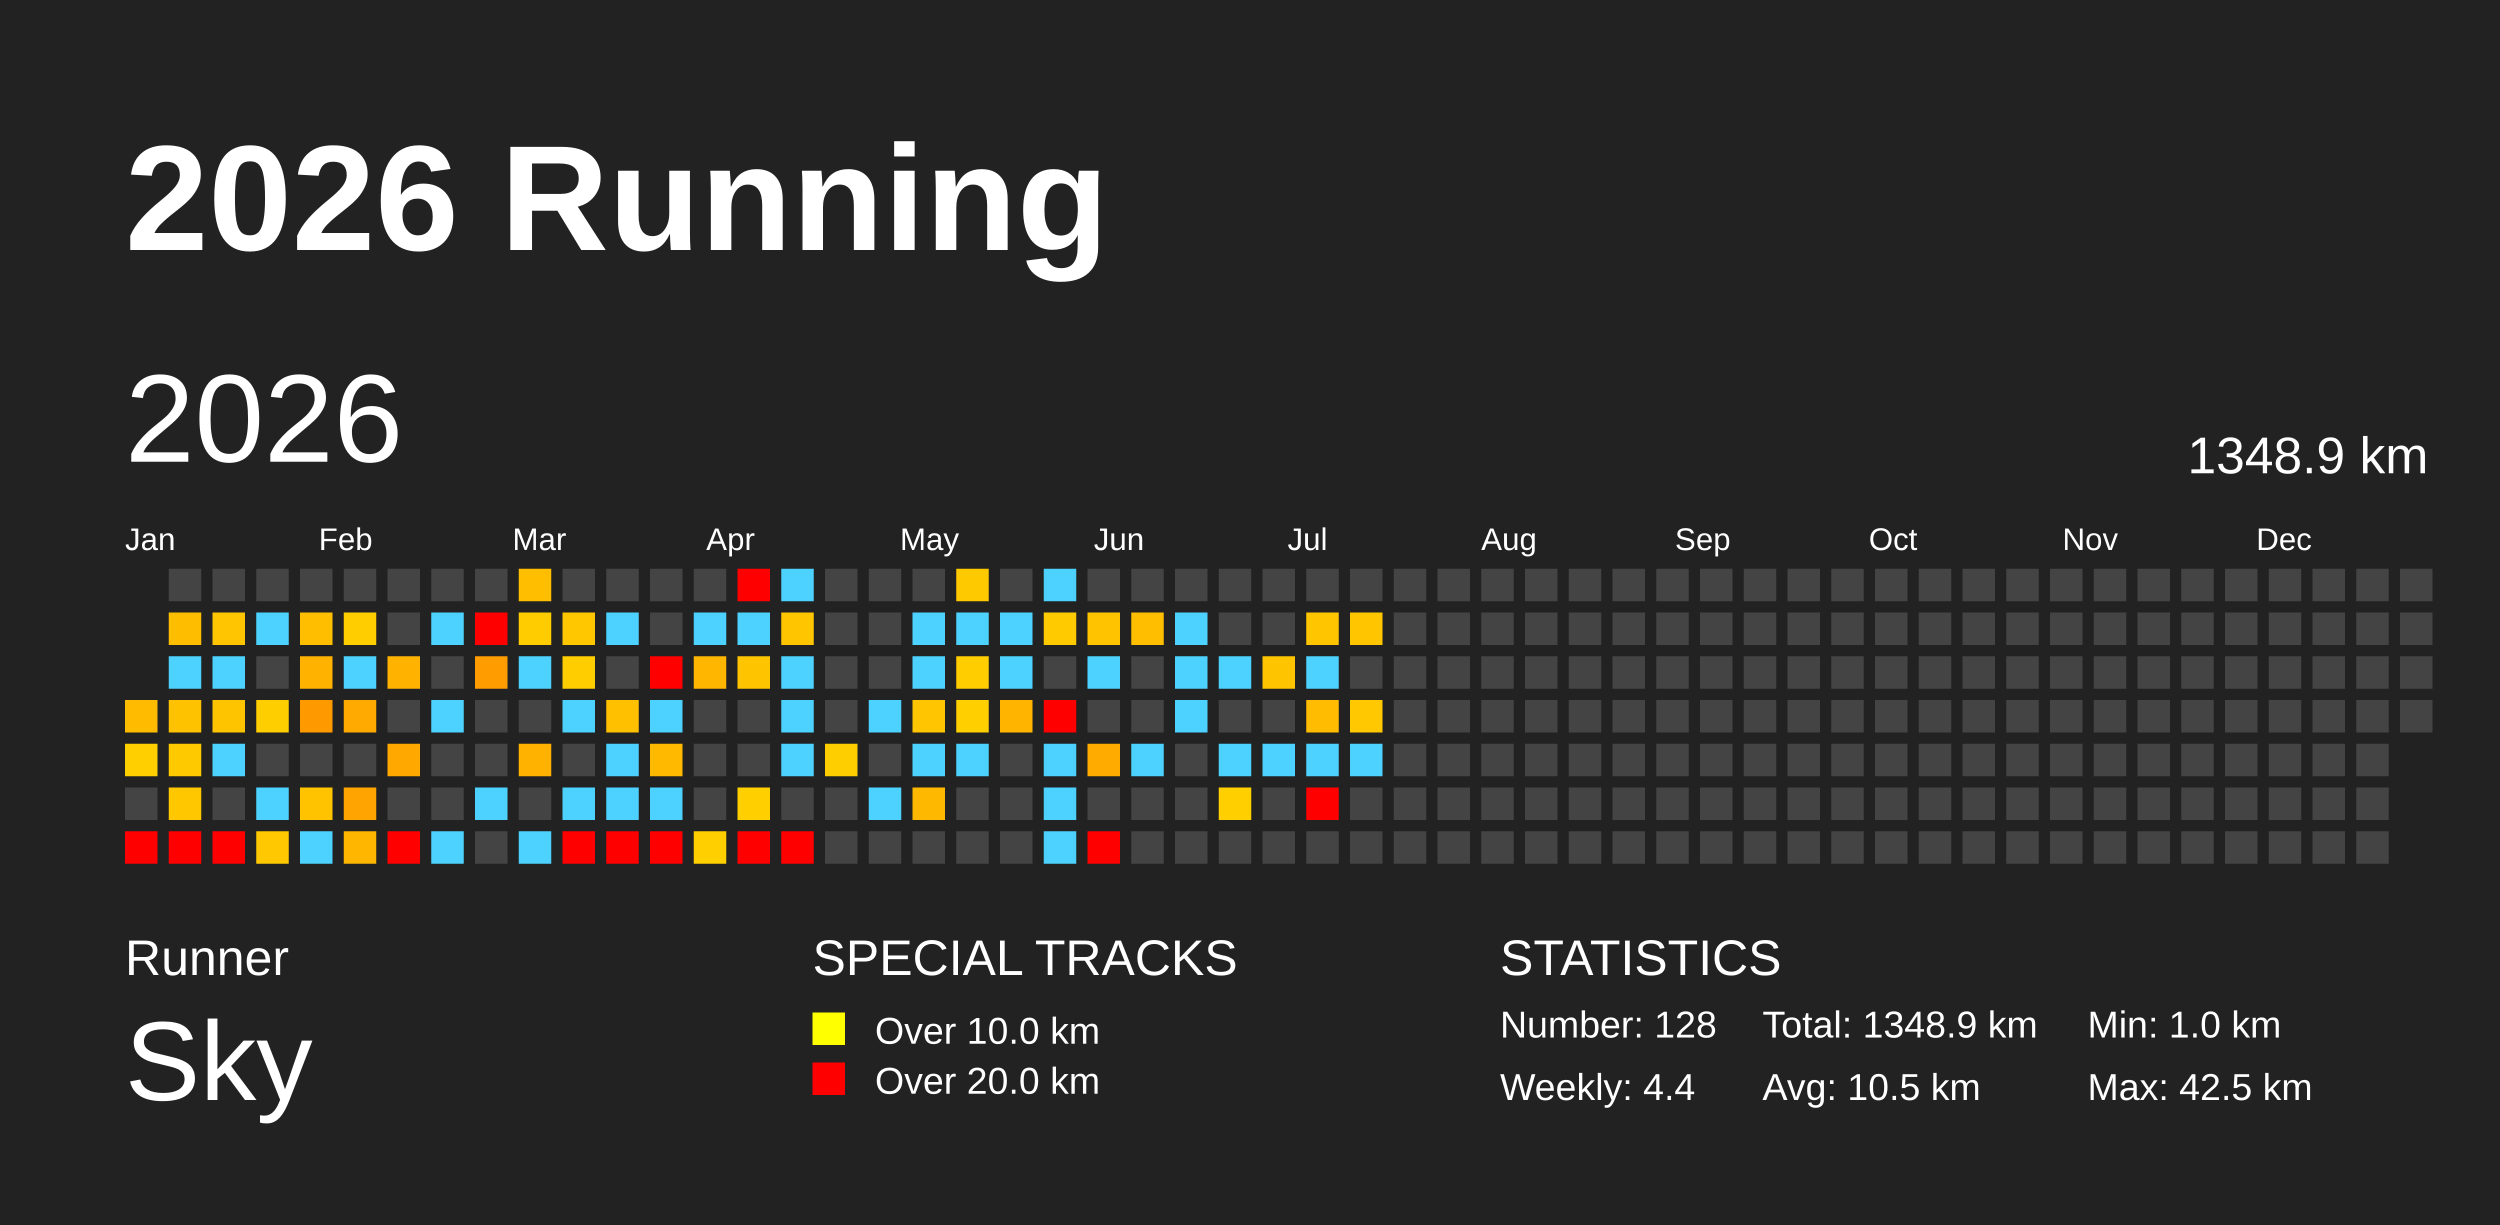
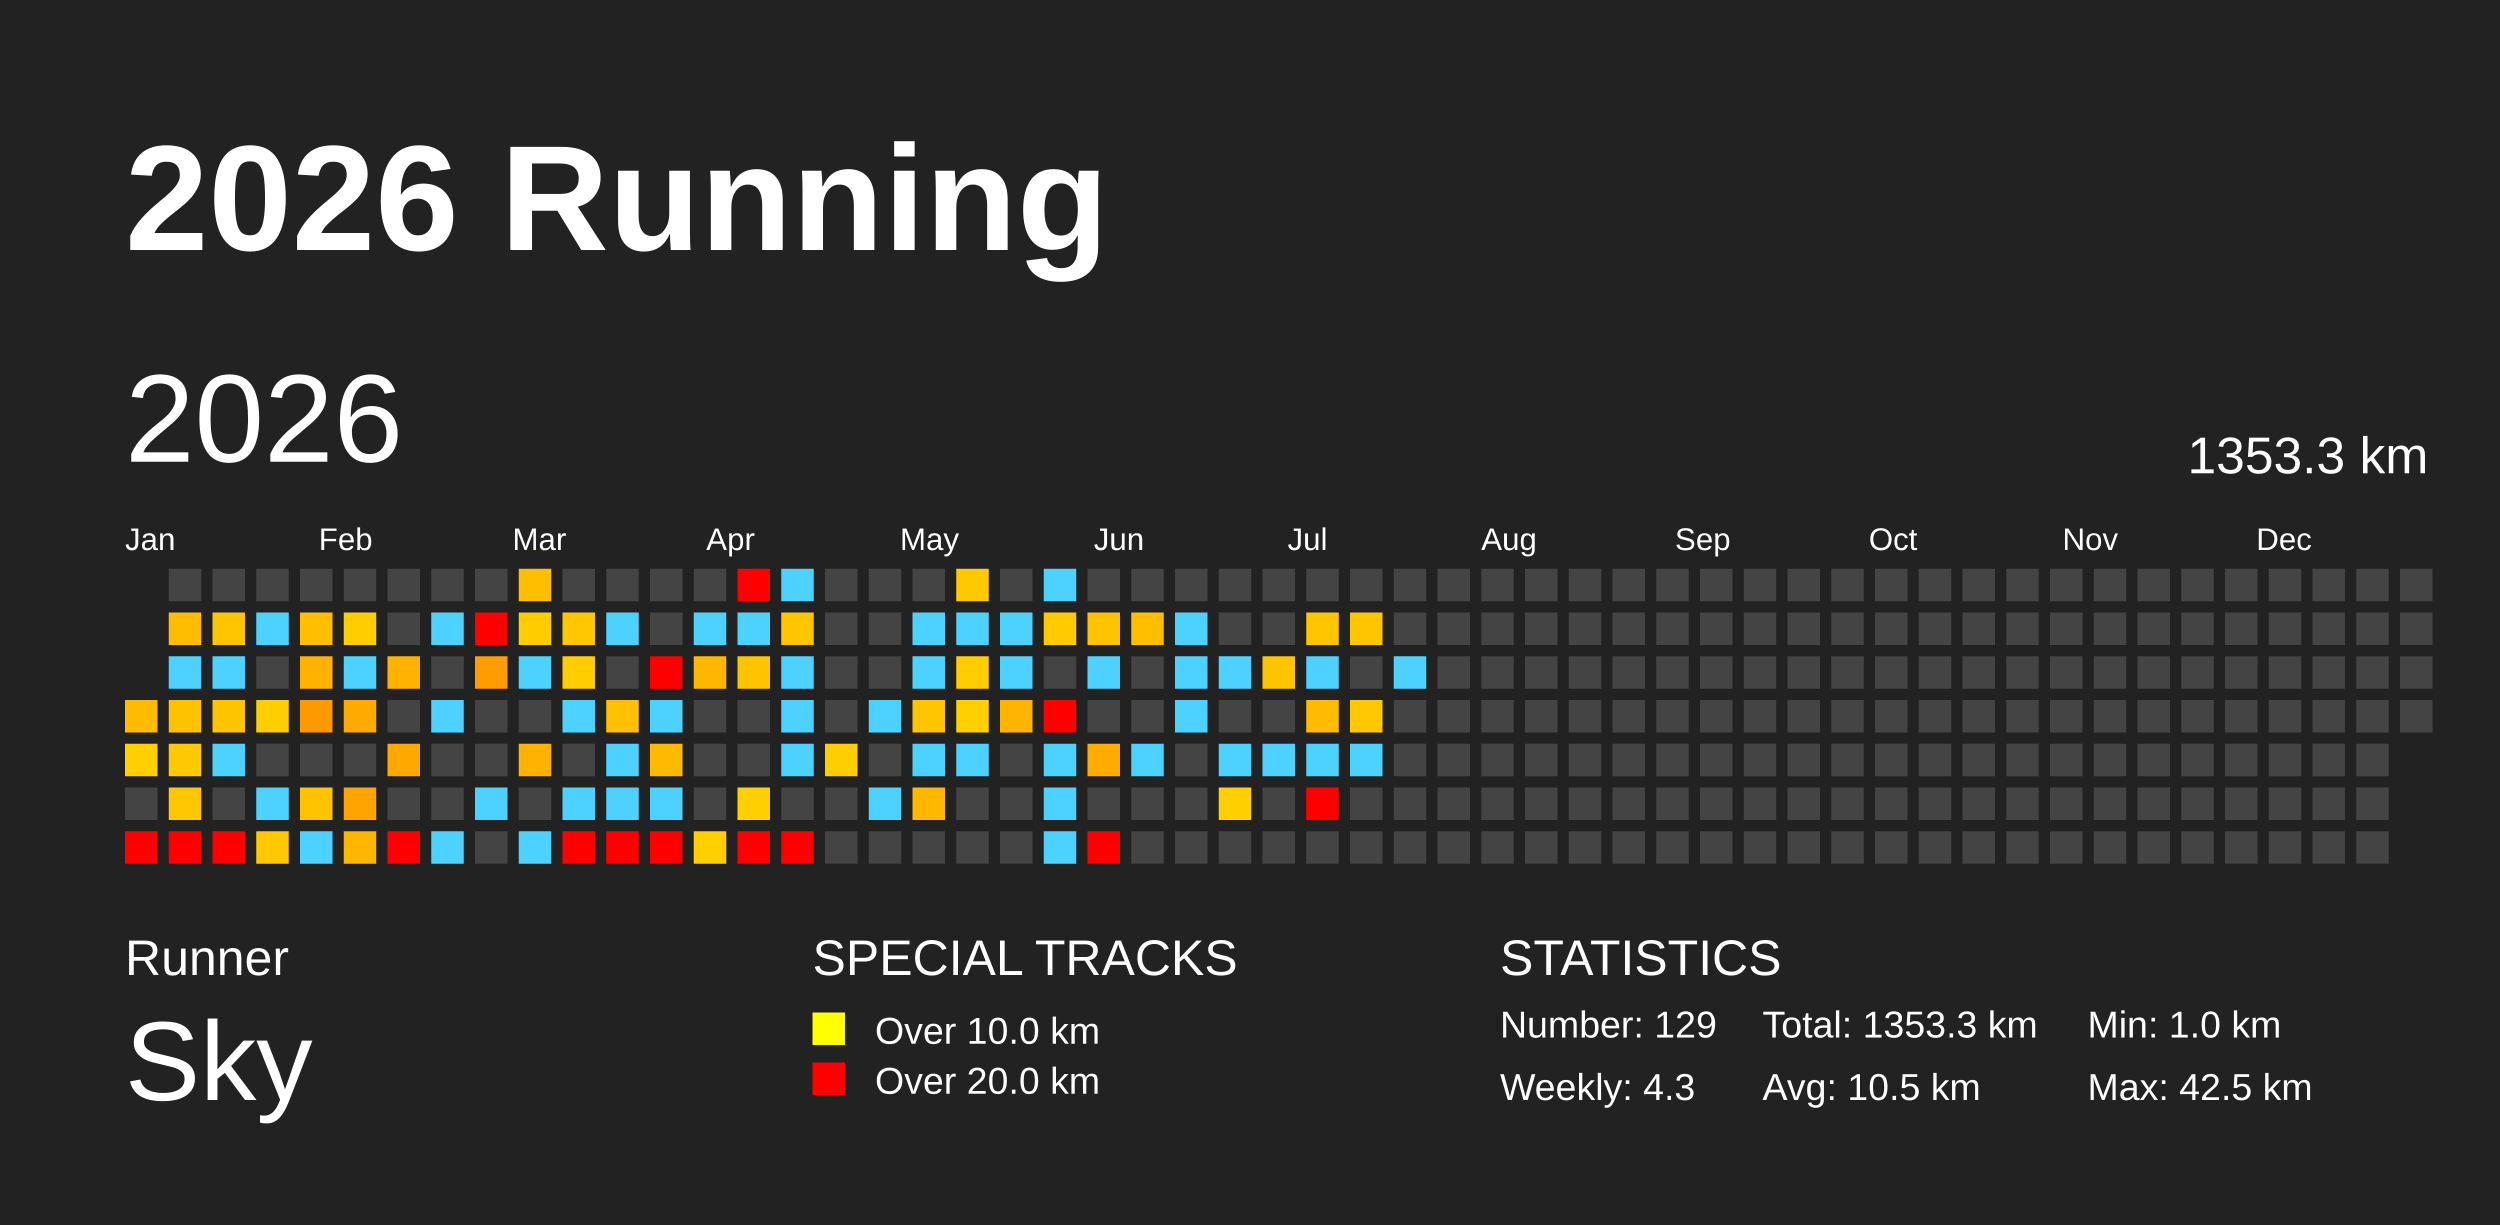
<svg xmlns="http://www.w3.org/2000/svg" baseProfile="full" height="98mm" version="1.1" viewBox="0,0,200,98" width="200mm">
  <defs />
  <rect fill="#222222" height="98" width="200" x="0" y="0" />
  <text fill="#FFFFFF" style="font-size:12px; font-family:Arial; font-weight:bold;" x="10" y="20">2026 Running</text>
  <text fill="#FFFFFF" style="font-size:4px; font-family:Arial" x="10" y="78">Runner</text>
  <text fill="#FFFFFF" style="font-size:9px; font-family:Arial" x="10" y="88">Sky</text>
  <text fill="#FFFFFF" style="font-size:4px; font-family:Arial" x="65" y="78">SPECIAL TRACKS</text>
  <rect fill="yellow" height="2.6" width="2.6" x="65" y="81" />
  <text fill="#FFFFFF" style="font-size:3px; font-family:Arial" x="70" y="83.5">Over 10.0 km</text>
  <rect fill="red" height="2.6" width="2.6" x="65" y="85" />
  <text fill="#FFFFFF" style="font-size:3px; font-family:Arial" x="70" y="87.5">Over 20.0 km</text>
  <text fill="#FFFFFF" style="font-size:4px; font-family:Arial" x="120" y="78">STATISTICS</text>
-   <text fill="#FFFFFF" style="font-size:3px; font-family:Arial" x="120" y="83">Number: 128</text>
-   <text fill="#FFFFFF" style="font-size:3px; font-family:Arial" x="120" y="88">Weekly: 4.4</text>
-   <text fill="#FFFFFF" style="font-size:3px; font-family:Arial" x="141" y="83">Total: 1348.9 km</text>
+   <text fill="#FFFFFF" style="font-size:3px; font-family:Arial" x="120" y="83">Number: 129</text>
+   <text fill="#FFFFFF" style="font-size:3px; font-family:Arial" x="120" y="88">Weekly: 4.3</text>
+   <text fill="#FFFFFF" style="font-size:3px; font-family:Arial" x="141" y="83">Total: 1353.3 km</text>
  <text fill="#FFFFFF" style="font-size:3px; font-family:Arial" x="141" y="88">Avg: 10.5 km</text>
  <text fill="#FFFFFF" style="font-size:3px; font-family:Arial" x="167" y="83">Min: 1.0 km</text>
  <text fill="#FFFFFF" style="font-size:3px; font-family:Arial" x="167" y="88">Max: 42.5 km</text>
  <text dominant-baseline="hanging" fill="#FFFFFF" style="font-size:10.0px; font-family:Arial;" x="10" y="30">2026</text>
-   <text dominant-baseline="hanging" fill="#FFFFFF" style="font-size:4.125px; font-family:Arial;" x="175" y="35">1348.9 km</text>
+   <text dominant-baseline="hanging" fill="#FFFFFF" style="font-size:4.125px; font-family:Arial;" x="175" y="35">1353.3 km</text>
  <text fill="#FFFFFF" style="font-size:2.5px; font-family:Arial" x="10.0" y="44">Jan</text>
  <text fill="#FFFFFF" style="font-size:2.5px; font-family:Arial" x="25.5" y="44">Feb</text>
  <text fill="#FFFFFF" style="font-size:2.5px; font-family:Arial" x="41.0" y="44">Mar</text>
  <text fill="#FFFFFF" style="font-size:2.5px; font-family:Arial" x="56.5" y="44">Apr</text>
  <text fill="#FFFFFF" style="font-size:2.5px; font-family:Arial" x="72.0" y="44">May</text>
  <text fill="#FFFFFF" style="font-size:2.5px; font-family:Arial" x="87.5" y="44">Jun</text>
  <text fill="#FFFFFF" style="font-size:2.5px; font-family:Arial" x="103.0" y="44">Jul</text>
  <text fill="#FFFFFF" style="font-size:2.5px; font-family:Arial" x="118.5" y="44">Aug</text>
  <text fill="#FFFFFF" style="font-size:2.5px; font-family:Arial" x="134.0" y="44">Sep</text>
  <text fill="#FFFFFF" style="font-size:2.5px; font-family:Arial" x="149.5" y="44">Oct</text>
  <text fill="#FFFFFF" style="font-size:2.5px; font-family:Arial" x="165.0" y="44">Nov</text>
  <text fill="#FFFFFF" style="font-size:2.5px; font-family:Arial" x="180.5" y="44">Dec</text>
  <rect fill="#ffbb00" height="2.6" width="2.6" x="10.0" y="56.0" />
  <rect fill="#ffcf00" height="2.6" width="2.6" x="10.0" y="59.5" />
  <rect fill="#444444" height="2.6" width="2.6" x="10.0" y="63.0" />
  <rect fill="red" height="2.6" width="2.6" x="10.0" y="66.5" />
  <rect fill="#444444" height="2.6" width="2.6" x="13.5" y="45.5" />
  <rect fill="#ffbd00" height="2.6" width="2.6" x="13.5" y="49.0" />
  <rect fill="#4dd2ff" height="2.6" width="2.6" x="13.5" y="52.5" />
  <rect fill="#ffc200" height="2.6" width="2.6" x="13.5" y="56.0" />
  <rect fill="#ffc900" height="2.6" width="2.6" x="13.5" y="59.5" />
  <rect fill="#ffc700" height="2.6" width="2.6" x="13.5" y="63.0" />
  <rect fill="red" height="2.6" width="2.6" x="13.5" y="66.5" />
  <rect fill="#444444" height="2.6" width="2.6" x="17.0" y="45.5" />
  <rect fill="#ffc500" height="2.6" width="2.6" x="17.0" y="49.0" />
  <rect fill="#4dd2ff" height="2.6" width="2.6" x="17.0" y="52.5" />
  <rect fill="#ffc400" height="2.6" width="2.6" x="17.0" y="56.0" />
  <rect fill="#4dd2ff" height="2.6" width="2.6" x="17.0" y="59.5" />
  <rect fill="#444444" height="2.6" width="2.6" x="17.0" y="63.0" />
  <rect fill="red" height="2.6" width="2.6" x="17.0" y="66.5" />
  <rect fill="#444444" height="2.6" width="2.6" x="20.5" y="45.5" />
  <rect fill="#4dd2ff" height="2.6" width="2.6" x="20.5" y="49.0" />
  <rect fill="#444444" height="2.6" width="2.6" x="20.5" y="52.5" />
  <rect fill="#ffce00" height="2.6" width="2.6" x="20.5" y="56.0" />
  <rect fill="#444444" height="2.6" width="2.6" x="20.5" y="59.5" />
  <rect fill="#4dd2ff" height="2.6" width="2.6" x="20.5" y="63.0" />
  <rect fill="#ffc800" height="2.6" width="2.6" x="20.5" y="66.5" />
  <rect fill="#444444" height="2.6" width="2.6" x="24.0" y="45.5" />
  <rect fill="#ffbf00" height="2.6" width="2.6" x="24.0" y="49.0" />
  <rect fill="#ffb200" height="2.6" width="2.6" x="24.0" y="52.5" />
  <rect fill="#ff9900" height="2.6" width="2.6" x="24.0" y="56.0" />
  <rect fill="#444444" height="2.6" width="2.6" x="24.0" y="59.5" />
  <rect fill="#ffc300" height="2.6" width="2.6" x="24.0" y="63.0" />
  <rect fill="#4dd2ff" height="2.6" width="2.6" x="24.0" y="66.5" />
  <rect fill="#444444" height="2.6" width="2.6" x="27.5" y="45.5" />
  <rect fill="#ffcd00" height="2.6" width="2.6" x="27.5" y="49.0" />
  <rect fill="#4dd2ff" height="2.6" width="2.6" x="27.5" y="52.5" />
  <rect fill="#ffaa00" height="2.6" width="2.6" x="27.5" y="56.0" />
  <rect fill="#444444" height="2.6" width="2.6" x="27.5" y="59.5" />
  <rect fill="#ffa400" height="2.6" width="2.6" x="27.5" y="63.0" />
  <rect fill="#ffb600" height="2.6" width="2.6" x="27.5" y="66.5" />
  <rect fill="#444444" height="2.6" width="2.6" x="31.0" y="45.5" />
  <rect fill="#444444" height="2.6" width="2.6" x="31.0" y="49.0" />
  <rect fill="#ffb300" height="2.6" width="2.6" x="31.0" y="52.5" />
  <rect fill="#444444" height="2.6" width="2.6" x="31.0" y="56.0" />
  <rect fill="#ffa800" height="2.6" width="2.6" x="31.0" y="59.5" />
  <rect fill="#444444" height="2.6" width="2.6" x="31.0" y="63.0" />
  <rect fill="red" height="2.6" width="2.6" x="31.0" y="66.5" />
  <rect fill="#444444" height="2.6" width="2.6" x="34.5" y="45.5" />
  <rect fill="#4dd2ff" height="2.6" width="2.6" x="34.5" y="49.0" />
  <rect fill="#444444" height="2.6" width="2.6" x="34.5" y="52.5" />
  <rect fill="#4dd2ff" height="2.6" width="2.6" x="34.5" y="56.0" />
  <rect fill="#444444" height="2.6" width="2.6" x="34.5" y="59.5" />
  <rect fill="#444444" height="2.6" width="2.6" x="34.5" y="63.0" />
  <rect fill="#4dd2ff" height="2.6" width="2.6" x="34.5" y="66.5" />
  <rect fill="#444444" height="2.6" width="2.6" x="38.0" y="45.5" />
  <rect fill="red" height="2.6" width="2.6" x="38.0" y="49.0" />
  <rect fill="#ff9c00" height="2.6" width="2.6" x="38.0" y="52.5" />
  <rect fill="#444444" height="2.6" width="2.6" x="38.0" y="56.0" />
  <rect fill="#444444" height="2.6" width="2.6" x="38.0" y="59.5" />
  <rect fill="#4dd2ff" height="2.6" width="2.6" x="38.0" y="63.0" />
  <rect fill="#444444" height="2.6" width="2.6" x="38.0" y="66.5" />
  <rect fill="#ffbf00" height="2.6" width="2.6" x="41.5" y="45.5" />
  <rect fill="#ffcc00" height="2.6" width="2.6" x="41.5" y="49.0" />
  <rect fill="#4dd2ff" height="2.6" width="2.6" x="41.5" y="52.5" />
  <rect fill="#444444" height="2.6" width="2.6" x="41.5" y="56.0" />
  <rect fill="#ffb200" height="2.6" width="2.6" x="41.5" y="59.5" />
  <rect fill="#444444" height="2.6" width="2.6" x="41.5" y="63.0" />
  <rect fill="#4dd2ff" height="2.6" width="2.6" x="41.5" y="66.5" />
  <rect fill="#444444" height="2.6" width="2.6" x="45.0" y="45.5" />
  <rect fill="#ffc700" height="2.6" width="2.6" x="45.0" y="49.0" />
  <rect fill="#ffcd00" height="2.6" width="2.6" x="45.0" y="52.5" />
  <rect fill="#4dd2ff" height="2.6" width="2.6" x="45.0" y="56.0" />
  <rect fill="#444444" height="2.6" width="2.6" x="45.0" y="59.5" />
  <rect fill="#4dd2ff" height="2.6" width="2.6" x="45.0" y="63.0" />
  <rect fill="red" height="2.6" width="2.6" x="45.0" y="66.5" />
  <rect fill="#444444" height="2.6" width="2.6" x="48.5" y="45.5" />
  <rect fill="#4dd2ff" height="2.6" width="2.6" x="48.5" y="49.0" />
  <rect fill="#444444" height="2.6" width="2.6" x="48.5" y="52.5" />
  <rect fill="#ffc000" height="2.6" width="2.6" x="48.5" y="56.0" />
  <rect fill="#4dd2ff" height="2.6" width="2.6" x="48.5" y="59.5" />
  <rect fill="#4dd2ff" height="2.6" width="2.6" x="48.5" y="63.0" />
  <rect fill="red" height="2.6" width="2.6" x="48.5" y="66.5" />
  <rect fill="#444444" height="2.6" width="2.6" x="52.0" y="45.5" />
  <rect fill="#444444" height="2.6" width="2.6" x="52.0" y="49.0" />
  <rect fill="red" height="2.6" width="2.6" x="52.0" y="52.5" />
  <rect fill="#4dd2ff" height="2.6" width="2.6" x="52.0" y="56.0" />
  <rect fill="#ffba00" height="2.6" width="2.6" x="52.0" y="59.5" />
  <rect fill="#4dd2ff" height="2.6" width="2.6" x="52.0" y="63.0" />
  <rect fill="red" height="2.6" width="2.6" x="52.0" y="66.5" />
  <rect fill="#444444" height="2.6" width="2.6" x="55.5" y="45.5" />
  <rect fill="#4dd2ff" height="2.6" width="2.6" x="55.5" y="49.0" />
  <rect fill="#ffb600" height="2.6" width="2.6" x="55.5" y="52.5" />
  <rect fill="#444444" height="2.6" width="2.6" x="55.5" y="56.0" />
  <rect fill="#444444" height="2.6" width="2.6" x="55.5" y="59.5" />
  <rect fill="#444444" height="2.6" width="2.6" x="55.5" y="63.0" />
  <rect fill="#ffcf00" height="2.6" width="2.6" x="55.5" y="66.5" />
  <rect fill="red" height="2.6" width="2.6" x="59.0" y="45.5" />
  <rect fill="#4dd2ff" height="2.6" width="2.6" x="59.0" y="49.0" />
  <rect fill="#ffc400" height="2.6" width="2.6" x="59.0" y="52.5" />
  <rect fill="#444444" height="2.6" width="2.6" x="59.0" y="56.0" />
  <rect fill="#444444" height="2.6" width="2.6" x="59.0" y="59.5" />
  <rect fill="#ffcf00" height="2.6" width="2.6" x="59.0" y="63.0" />
  <rect fill="red" height="2.6" width="2.6" x="59.0" y="66.5" />
  <rect fill="#4dd2ff" height="2.6" width="2.6" x="62.5" y="45.5" />
  <rect fill="#ffc600" height="2.6" width="2.6" x="62.5" y="49.0" />
  <rect fill="#4dd2ff" height="2.6" width="2.6" x="62.5" y="52.5" />
  <rect fill="#4dd2ff" height="2.6" width="2.6" x="62.5" y="56.0" />
  <rect fill="#4dd2ff" height="2.6" width="2.6" x="62.5" y="59.5" />
  <rect fill="#444444" height="2.6" width="2.6" x="62.5" y="63.0" />
  <rect fill="red" height="2.6" width="2.6" x="62.5" y="66.5" />
  <rect fill="#444444" height="2.6" width="2.6" x="66.0" y="45.5" />
  <rect fill="#444444" height="2.6" width="2.6" x="66.0" y="49.0" />
  <rect fill="#444444" height="2.6" width="2.6" x="66.0" y="52.5" />
  <rect fill="#444444" height="2.6" width="2.6" x="66.0" y="56.0" />
  <rect fill="#ffce00" height="2.6" width="2.6" x="66.0" y="59.5" />
  <rect fill="#444444" height="2.6" width="2.6" x="66.0" y="63.0" />
  <rect fill="#444444" height="2.6" width="2.6" x="66.0" y="66.5" />
  <rect fill="#444444" height="2.6" width="2.6" x="69.5" y="45.5" />
  <rect fill="#444444" height="2.6" width="2.6" x="69.5" y="49.0" />
  <rect fill="#444444" height="2.6" width="2.6" x="69.5" y="52.5" />
  <rect fill="#4dd2ff" height="2.6" width="2.6" x="69.5" y="56.0" />
  <rect fill="#444444" height="2.6" width="2.6" x="69.5" y="59.5" />
  <rect fill="#4dd2ff" height="2.6" width="2.6" x="69.5" y="63.0" />
  <rect fill="#444444" height="2.6" width="2.6" x="69.5" y="66.5" />
  <rect fill="#444444" height="2.6" width="2.6" x="73.0" y="45.5" />
  <rect fill="#4dd2ff" height="2.6" width="2.6" x="73.0" y="49.0" />
  <rect fill="#4dd2ff" height="2.6" width="2.6" x="73.0" y="52.5" />
  <rect fill="#ffc500" height="2.6" width="2.6" x="73.0" y="56.0" />
  <rect fill="#4dd2ff" height="2.6" width="2.6" x="73.0" y="59.5" />
  <rect fill="#ffb800" height="2.6" width="2.6" x="73.0" y="63.0" />
  <rect fill="#444444" height="2.6" width="2.6" x="73.0" y="66.5" />
  <rect fill="#ffc900" height="2.6" width="2.6" x="76.5" y="45.5" />
  <rect fill="#4dd2ff" height="2.6" width="2.6" x="76.5" y="49.0" />
  <rect fill="#ffcd00" height="2.6" width="2.6" x="76.5" y="52.5" />
  <rect fill="#ffcf00" height="2.6" width="2.6" x="76.5" y="56.0" />
  <rect fill="#4dd2ff" height="2.6" width="2.6" x="76.5" y="59.5" />
  <rect fill="#444444" height="2.6" width="2.6" x="76.5" y="63.0" />
  <rect fill="#444444" height="2.6" width="2.6" x="76.5" y="66.5" />
  <rect fill="#444444" height="2.6" width="2.6" x="80.0" y="45.5" />
  <rect fill="#4dd2ff" height="2.6" width="2.6" x="80.0" y="49.0" />
  <rect fill="#4dd2ff" height="2.6" width="2.6" x="80.0" y="52.5" />
  <rect fill="#ffb500" height="2.6" width="2.6" x="80.0" y="56.0" />
  <rect fill="#444444" height="2.6" width="2.6" x="80.0" y="59.5" />
  <rect fill="#444444" height="2.6" width="2.6" x="80.0" y="63.0" />
  <rect fill="#444444" height="2.6" width="2.6" x="80.0" y="66.5" />
  <rect fill="#4dd2ff" height="2.6" width="2.6" x="83.5" y="45.5" />
  <rect fill="#ffcb00" height="2.6" width="2.6" x="83.5" y="49.0" />
  <rect fill="#444444" height="2.6" width="2.6" x="83.5" y="52.5" />
  <rect fill="red" height="2.6" width="2.6" x="83.5" y="56.0" />
  <rect fill="#4dd2ff" height="2.6" width="2.6" x="83.5" y="59.5" />
  <rect fill="#4dd2ff" height="2.6" width="2.6" x="83.5" y="63.0" />
  <rect fill="#4dd2ff" height="2.6" width="2.6" x="83.5" y="66.5" />
  <rect fill="#444444" height="2.6" width="2.6" x="87.0" y="45.5" />
  <rect fill="#ffc300" height="2.6" width="2.6" x="87.0" y="49.0" />
  <rect fill="#4dd2ff" height="2.6" width="2.6" x="87.0" y="52.5" />
  <rect fill="#444444" height="2.6" width="2.6" x="87.0" y="56.0" />
  <rect fill="#ffab00" height="2.6" width="2.6" x="87.0" y="59.5" />
  <rect fill="#444444" height="2.6" width="2.6" x="87.0" y="63.0" />
  <rect fill="red" height="2.6" width="2.6" x="87.0" y="66.5" />
  <rect fill="#444444" height="2.6" width="2.6" x="90.5" y="45.5" />
  <rect fill="#ffbe00" height="2.6" width="2.6" x="90.5" y="49.0" />
  <rect fill="#444444" height="2.6" width="2.6" x="90.5" y="52.5" />
  <rect fill="#444444" height="2.6" width="2.6" x="90.5" y="56.0" />
  <rect fill="#4dd2ff" height="2.6" width="2.6" x="90.5" y="59.5" />
  <rect fill="#444444" height="2.6" width="2.6" x="90.5" y="63.0" />
  <rect fill="#444444" height="2.6" width="2.6" x="90.5" y="66.5" />
  <rect fill="#444444" height="2.6" width="2.6" x="94.0" y="45.5" />
  <rect fill="#4dd2ff" height="2.6" width="2.6" x="94.0" y="49.0" />
  <rect fill="#4dd2ff" height="2.6" width="2.6" x="94.0" y="52.5" />
  <rect fill="#4dd2ff" height="2.6" width="2.6" x="94.0" y="56.0" />
  <rect fill="#444444" height="2.6" width="2.6" x="94.0" y="59.5" />
  <rect fill="#444444" height="2.6" width="2.6" x="94.0" y="63.0" />
  <rect fill="#444444" height="2.6" width="2.6" x="94.0" y="66.5" />
  <rect fill="#444444" height="2.6" width="2.6" x="97.5" y="45.5" />
  <rect fill="#444444" height="2.6" width="2.6" x="97.5" y="49.0" />
  <rect fill="#4dd2ff" height="2.6" width="2.6" x="97.5" y="52.5" />
  <rect fill="#444444" height="2.6" width="2.6" x="97.5" y="56.0" />
  <rect fill="#4dd2ff" height="2.6" width="2.6" x="97.5" y="59.5" />
  <rect fill="#ffcf00" height="2.6" width="2.6" x="97.5" y="63.0" />
  <rect fill="#444444" height="2.6" width="2.6" x="97.5" y="66.5" />
  <rect fill="#444444" height="2.6" width="2.6" x="101.0" y="45.5" />
  <rect fill="#444444" height="2.6" width="2.6" x="101.0" y="49.0" />
  <rect fill="#ffc400" height="2.6" width="2.6" x="101.0" y="52.5" />
  <rect fill="#444444" height="2.6" width="2.6" x="101.0" y="56.0" />
  <rect fill="#4dd2ff" height="2.6" width="2.6" x="101.0" y="59.5" />
  <rect fill="#444444" height="2.6" width="2.6" x="101.0" y="63.0" />
  <rect fill="#444444" height="2.6" width="2.6" x="101.0" y="66.5" />
  <rect fill="#444444" height="2.6" width="2.6" x="104.5" y="45.5" />
  <rect fill="#ffc600" height="2.6" width="2.6" x="104.5" y="49.0" />
  <rect fill="#4dd2ff" height="2.6" width="2.6" x="104.5" y="52.5" />
  <rect fill="#ffbc00" height="2.6" width="2.6" x="104.5" y="56.0" />
  <rect fill="#4dd2ff" height="2.6" width="2.6" x="104.5" y="59.5" />
  <rect fill="red" height="2.6" width="2.6" x="104.5" y="63.0" />
  <rect fill="#444444" height="2.6" width="2.6" x="104.5" y="66.5" />
  <rect fill="#444444" height="2.6" width="2.6" x="108.0" y="45.5" />
  <rect fill="#ffc600" height="2.6" width="2.6" x="108.0" y="49.0" />
  <rect fill="#444444" height="2.6" width="2.6" x="108.0" y="52.5" />
  <rect fill="#ffc800" height="2.6" width="2.6" x="108.0" y="56.0" />
  <rect fill="#4dd2ff" height="2.6" width="2.6" x="108.0" y="59.5" />
  <rect fill="#444444" height="2.6" width="2.6" x="108.0" y="63.0" />
  <rect fill="#444444" height="2.6" width="2.6" x="108.0" y="66.5" />
  <rect fill="#444444" height="2.6" width="2.6" x="111.5" y="45.5" />
  <rect fill="#444444" height="2.6" width="2.6" x="111.5" y="49.0" />
-   <rect fill="#444444" height="2.6" width="2.6" x="111.5" y="52.5" />
+   <rect fill="#4dd2ff" height="2.6" width="2.6" x="111.5" y="52.5" />
  <rect fill="#444444" height="2.6" width="2.6" x="111.5" y="56.0" />
  <rect fill="#444444" height="2.6" width="2.6" x="111.5" y="59.5" />
  <rect fill="#444444" height="2.6" width="2.6" x="111.5" y="63.0" />
  <rect fill="#444444" height="2.6" width="2.6" x="111.5" y="66.5" />
  <rect fill="#444444" height="2.6" width="2.6" x="115.0" y="45.5" />
  <rect fill="#444444" height="2.6" width="2.6" x="115.0" y="49.0" />
  <rect fill="#444444" height="2.6" width="2.6" x="115.0" y="52.5" />
  <rect fill="#444444" height="2.6" width="2.6" x="115.0" y="56.0" />
  <rect fill="#444444" height="2.6" width="2.6" x="115.0" y="59.5" />
  <rect fill="#444444" height="2.6" width="2.6" x="115.0" y="63.0" />
  <rect fill="#444444" height="2.6" width="2.6" x="115.0" y="66.5" />
  <rect fill="#444444" height="2.6" width="2.6" x="118.5" y="45.5" />
  <rect fill="#444444" height="2.6" width="2.6" x="118.5" y="49.0" />
  <rect fill="#444444" height="2.6" width="2.6" x="118.5" y="52.5" />
  <rect fill="#444444" height="2.6" width="2.6" x="118.5" y="56.0" />
  <rect fill="#444444" height="2.6" width="2.6" x="118.5" y="59.5" />
  <rect fill="#444444" height="2.6" width="2.6" x="118.5" y="63.0" />
  <rect fill="#444444" height="2.6" width="2.6" x="118.5" y="66.5" />
  <rect fill="#444444" height="2.6" width="2.6" x="122.0" y="45.5" />
  <rect fill="#444444" height="2.6" width="2.6" x="122.0" y="49.0" />
  <rect fill="#444444" height="2.6" width="2.6" x="122.0" y="52.5" />
  <rect fill="#444444" height="2.6" width="2.6" x="122.0" y="56.0" />
  <rect fill="#444444" height="2.6" width="2.6" x="122.0" y="59.5" />
  <rect fill="#444444" height="2.6" width="2.6" x="122.0" y="63.0" />
  <rect fill="#444444" height="2.6" width="2.6" x="122.0" y="66.5" />
  <rect fill="#444444" height="2.6" width="2.6" x="125.5" y="45.5" />
  <rect fill="#444444" height="2.6" width="2.6" x="125.5" y="49.0" />
  <rect fill="#444444" height="2.6" width="2.6" x="125.5" y="52.5" />
  <rect fill="#444444" height="2.6" width="2.6" x="125.5" y="56.0" />
  <rect fill="#444444" height="2.6" width="2.6" x="125.5" y="59.5" />
  <rect fill="#444444" height="2.6" width="2.6" x="125.5" y="63.0" />
  <rect fill="#444444" height="2.6" width="2.6" x="125.5" y="66.5" />
  <rect fill="#444444" height="2.6" width="2.6" x="129.0" y="45.5" />
  <rect fill="#444444" height="2.6" width="2.6" x="129.0" y="49.0" />
  <rect fill="#444444" height="2.6" width="2.6" x="129.0" y="52.5" />
  <rect fill="#444444" height="2.6" width="2.6" x="129.0" y="56.0" />
  <rect fill="#444444" height="2.6" width="2.6" x="129.0" y="59.5" />
  <rect fill="#444444" height="2.6" width="2.6" x="129.0" y="63.0" />
  <rect fill="#444444" height="2.6" width="2.6" x="129.0" y="66.5" />
  <rect fill="#444444" height="2.6" width="2.6" x="132.5" y="45.5" />
  <rect fill="#444444" height="2.6" width="2.6" x="132.5" y="49.0" />
  <rect fill="#444444" height="2.6" width="2.6" x="132.5" y="52.5" />
  <rect fill="#444444" height="2.6" width="2.6" x="132.5" y="56.0" />
  <rect fill="#444444" height="2.6" width="2.6" x="132.5" y="59.5" />
  <rect fill="#444444" height="2.6" width="2.6" x="132.5" y="63.0" />
  <rect fill="#444444" height="2.6" width="2.6" x="132.5" y="66.5" />
  <rect fill="#444444" height="2.6" width="2.6" x="136.0" y="45.5" />
  <rect fill="#444444" height="2.6" width="2.6" x="136.0" y="49.0" />
  <rect fill="#444444" height="2.6" width="2.6" x="136.0" y="52.5" />
  <rect fill="#444444" height="2.6" width="2.6" x="136.0" y="56.0" />
  <rect fill="#444444" height="2.6" width="2.6" x="136.0" y="59.5" />
  <rect fill="#444444" height="2.6" width="2.6" x="136.0" y="63.0" />
  <rect fill="#444444" height="2.6" width="2.6" x="136.0" y="66.5" />
  <rect fill="#444444" height="2.6" width="2.6" x="139.5" y="45.5" />
  <rect fill="#444444" height="2.6" width="2.6" x="139.5" y="49.0" />
  <rect fill="#444444" height="2.6" width="2.6" x="139.5" y="52.5" />
  <rect fill="#444444" height="2.6" width="2.6" x="139.5" y="56.0" />
  <rect fill="#444444" height="2.6" width="2.6" x="139.5" y="59.5" />
  <rect fill="#444444" height="2.6" width="2.6" x="139.5" y="63.0" />
  <rect fill="#444444" height="2.6" width="2.6" x="139.5" y="66.5" />
  <rect fill="#444444" height="2.6" width="2.6" x="143.0" y="45.5" />
  <rect fill="#444444" height="2.6" width="2.6" x="143.0" y="49.0" />
  <rect fill="#444444" height="2.6" width="2.6" x="143.0" y="52.5" />
  <rect fill="#444444" height="2.6" width="2.6" x="143.0" y="56.0" />
  <rect fill="#444444" height="2.6" width="2.6" x="143.0" y="59.5" />
  <rect fill="#444444" height="2.6" width="2.6" x="143.0" y="63.0" />
  <rect fill="#444444" height="2.6" width="2.6" x="143.0" y="66.5" />
  <rect fill="#444444" height="2.6" width="2.6" x="146.5" y="45.5" />
  <rect fill="#444444" height="2.6" width="2.6" x="146.5" y="49.0" />
  <rect fill="#444444" height="2.6" width="2.6" x="146.5" y="52.5" />
  <rect fill="#444444" height="2.6" width="2.6" x="146.5" y="56.0" />
  <rect fill="#444444" height="2.6" width="2.6" x="146.5" y="59.5" />
  <rect fill="#444444" height="2.6" width="2.6" x="146.5" y="63.0" />
  <rect fill="#444444" height="2.6" width="2.6" x="146.5" y="66.5" />
  <rect fill="#444444" height="2.6" width="2.6" x="150.0" y="45.5" />
  <rect fill="#444444" height="2.6" width="2.6" x="150.0" y="49.0" />
  <rect fill="#444444" height="2.6" width="2.6" x="150.0" y="52.5" />
  <rect fill="#444444" height="2.6" width="2.6" x="150.0" y="56.0" />
  <rect fill="#444444" height="2.6" width="2.6" x="150.0" y="59.5" />
  <rect fill="#444444" height="2.6" width="2.6" x="150.0" y="63.0" />
  <rect fill="#444444" height="2.6" width="2.6" x="150.0" y="66.5" />
  <rect fill="#444444" height="2.6" width="2.6" x="153.5" y="45.5" />
  <rect fill="#444444" height="2.6" width="2.6" x="153.5" y="49.0" />
  <rect fill="#444444" height="2.6" width="2.6" x="153.5" y="52.5" />
  <rect fill="#444444" height="2.6" width="2.6" x="153.5" y="56.0" />
  <rect fill="#444444" height="2.6" width="2.6" x="153.5" y="59.5" />
  <rect fill="#444444" height="2.6" width="2.6" x="153.5" y="63.0" />
  <rect fill="#444444" height="2.6" width="2.6" x="153.5" y="66.5" />
  <rect fill="#444444" height="2.6" width="2.6" x="157.0" y="45.5" />
  <rect fill="#444444" height="2.6" width="2.6" x="157.0" y="49.0" />
  <rect fill="#444444" height="2.6" width="2.6" x="157.0" y="52.5" />
  <rect fill="#444444" height="2.6" width="2.6" x="157.0" y="56.0" />
  <rect fill="#444444" height="2.6" width="2.6" x="157.0" y="59.5" />
  <rect fill="#444444" height="2.6" width="2.6" x="157.0" y="63.0" />
  <rect fill="#444444" height="2.6" width="2.6" x="157.0" y="66.5" />
  <rect fill="#444444" height="2.6" width="2.6" x="160.5" y="45.5" />
  <rect fill="#444444" height="2.6" width="2.6" x="160.5" y="49.0" />
  <rect fill="#444444" height="2.6" width="2.6" x="160.5" y="52.5" />
  <rect fill="#444444" height="2.6" width="2.6" x="160.5" y="56.0" />
  <rect fill="#444444" height="2.6" width="2.6" x="160.5" y="59.5" />
  <rect fill="#444444" height="2.6" width="2.6" x="160.5" y="63.0" />
  <rect fill="#444444" height="2.6" width="2.6" x="160.5" y="66.5" />
  <rect fill="#444444" height="2.6" width="2.6" x="164.0" y="45.5" />
  <rect fill="#444444" height="2.6" width="2.6" x="164.0" y="49.0" />
  <rect fill="#444444" height="2.6" width="2.6" x="164.0" y="52.5" />
  <rect fill="#444444" height="2.6" width="2.6" x="164.0" y="56.0" />
  <rect fill="#444444" height="2.6" width="2.6" x="164.0" y="59.5" />
  <rect fill="#444444" height="2.6" width="2.6" x="164.0" y="63.0" />
  <rect fill="#444444" height="2.6" width="2.6" x="164.0" y="66.5" />
  <rect fill="#444444" height="2.6" width="2.6" x="167.5" y="45.5" />
  <rect fill="#444444" height="2.6" width="2.6" x="167.5" y="49.0" />
  <rect fill="#444444" height="2.6" width="2.6" x="167.5" y="52.5" />
  <rect fill="#444444" height="2.6" width="2.6" x="167.5" y="56.0" />
  <rect fill="#444444" height="2.6" width="2.6" x="167.5" y="59.5" />
  <rect fill="#444444" height="2.6" width="2.6" x="167.5" y="63.0" />
  <rect fill="#444444" height="2.6" width="2.6" x="167.5" y="66.5" />
  <rect fill="#444444" height="2.6" width="2.6" x="171.0" y="45.5" />
  <rect fill="#444444" height="2.6" width="2.6" x="171.0" y="49.0" />
  <rect fill="#444444" height="2.6" width="2.6" x="171.0" y="52.5" />
  <rect fill="#444444" height="2.6" width="2.6" x="171.0" y="56.0" />
  <rect fill="#444444" height="2.6" width="2.6" x="171.0" y="59.5" />
  <rect fill="#444444" height="2.6" width="2.6" x="171.0" y="63.0" />
  <rect fill="#444444" height="2.6" width="2.6" x="171.0" y="66.5" />
  <rect fill="#444444" height="2.6" width="2.6" x="174.5" y="45.5" />
  <rect fill="#444444" height="2.6" width="2.6" x="174.5" y="49.0" />
  <rect fill="#444444" height="2.6" width="2.6" x="174.5" y="52.5" />
  <rect fill="#444444" height="2.6" width="2.6" x="174.5" y="56.0" />
  <rect fill="#444444" height="2.6" width="2.6" x="174.5" y="59.5" />
  <rect fill="#444444" height="2.6" width="2.6" x="174.5" y="63.0" />
  <rect fill="#444444" height="2.6" width="2.6" x="174.5" y="66.5" />
  <rect fill="#444444" height="2.6" width="2.6" x="178.0" y="45.5" />
  <rect fill="#444444" height="2.6" width="2.6" x="178.0" y="49.0" />
  <rect fill="#444444" height="2.6" width="2.6" x="178.0" y="52.5" />
  <rect fill="#444444" height="2.6" width="2.6" x="178.0" y="56.0" />
  <rect fill="#444444" height="2.6" width="2.6" x="178.0" y="59.5" />
  <rect fill="#444444" height="2.6" width="2.6" x="178.0" y="63.0" />
  <rect fill="#444444" height="2.6" width="2.6" x="178.0" y="66.5" />
  <rect fill="#444444" height="2.6" width="2.6" x="181.5" y="45.5" />
  <rect fill="#444444" height="2.6" width="2.6" x="181.5" y="49.0" />
  <rect fill="#444444" height="2.6" width="2.6" x="181.5" y="52.5" />
  <rect fill="#444444" height="2.6" width="2.6" x="181.5" y="56.0" />
  <rect fill="#444444" height="2.6" width="2.6" x="181.5" y="59.5" />
  <rect fill="#444444" height="2.6" width="2.6" x="181.5" y="63.0" />
  <rect fill="#444444" height="2.6" width="2.6" x="181.5" y="66.5" />
  <rect fill="#444444" height="2.6" width="2.6" x="185.0" y="45.5" />
  <rect fill="#444444" height="2.6" width="2.6" x="185.0" y="49.0" />
  <rect fill="#444444" height="2.6" width="2.6" x="185.0" y="52.5" />
  <rect fill="#444444" height="2.6" width="2.6" x="185.0" y="56.0" />
  <rect fill="#444444" height="2.6" width="2.6" x="185.0" y="59.5" />
  <rect fill="#444444" height="2.6" width="2.6" x="185.0" y="63.0" />
  <rect fill="#444444" height="2.6" width="2.6" x="185.0" y="66.5" />
  <rect fill="#444444" height="2.6" width="2.6" x="188.5" y="45.5" />
  <rect fill="#444444" height="2.6" width="2.6" x="188.5" y="49.0" />
  <rect fill="#444444" height="2.6" width="2.6" x="188.5" y="52.5" />
  <rect fill="#444444" height="2.6" width="2.6" x="188.5" y="56.0" />
  <rect fill="#444444" height="2.6" width="2.6" x="188.5" y="59.5" />
  <rect fill="#444444" height="2.6" width="2.6" x="188.5" y="63.0" />
  <rect fill="#444444" height="2.6" width="2.6" x="188.5" y="66.5" />
  <rect fill="#444444" height="2.6" width="2.6" x="192.0" y="45.5" />
  <rect fill="#444444" height="2.6" width="2.6" x="192.0" y="49.0" />
  <rect fill="#444444" height="2.6" width="2.6" x="192.0" y="52.5" />
  <rect fill="#444444" height="2.6" width="2.6" x="192.0" y="56.0" />
</svg>
